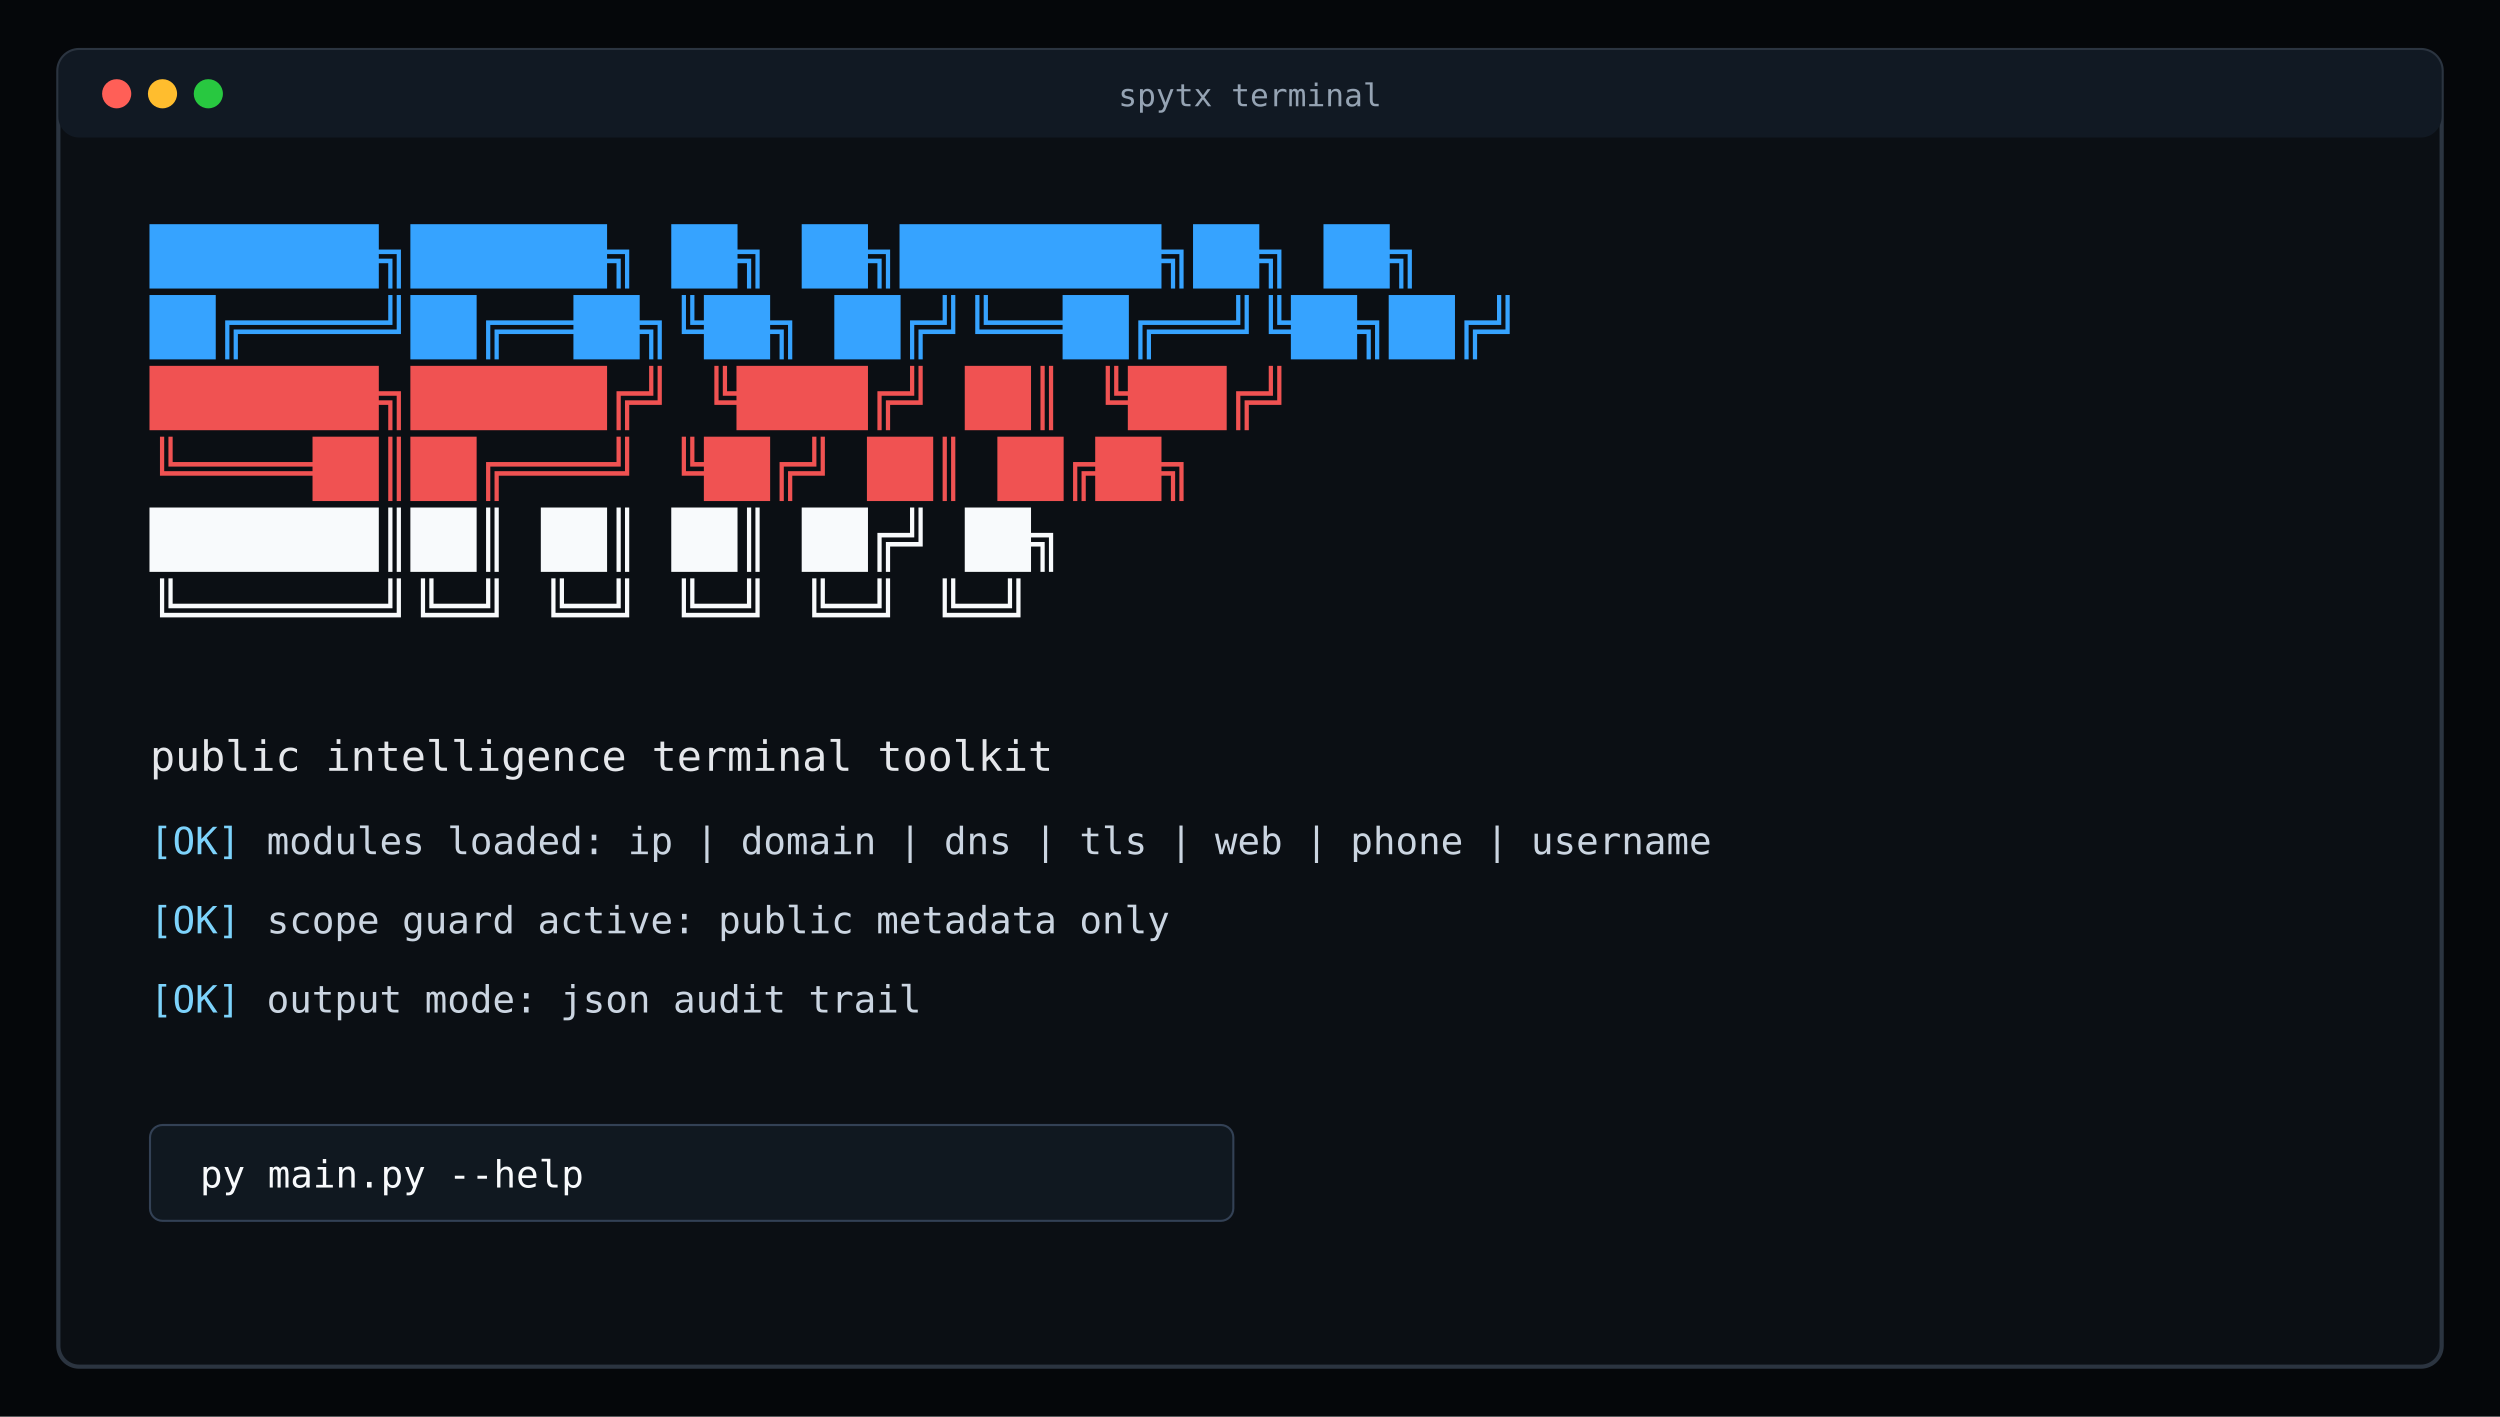
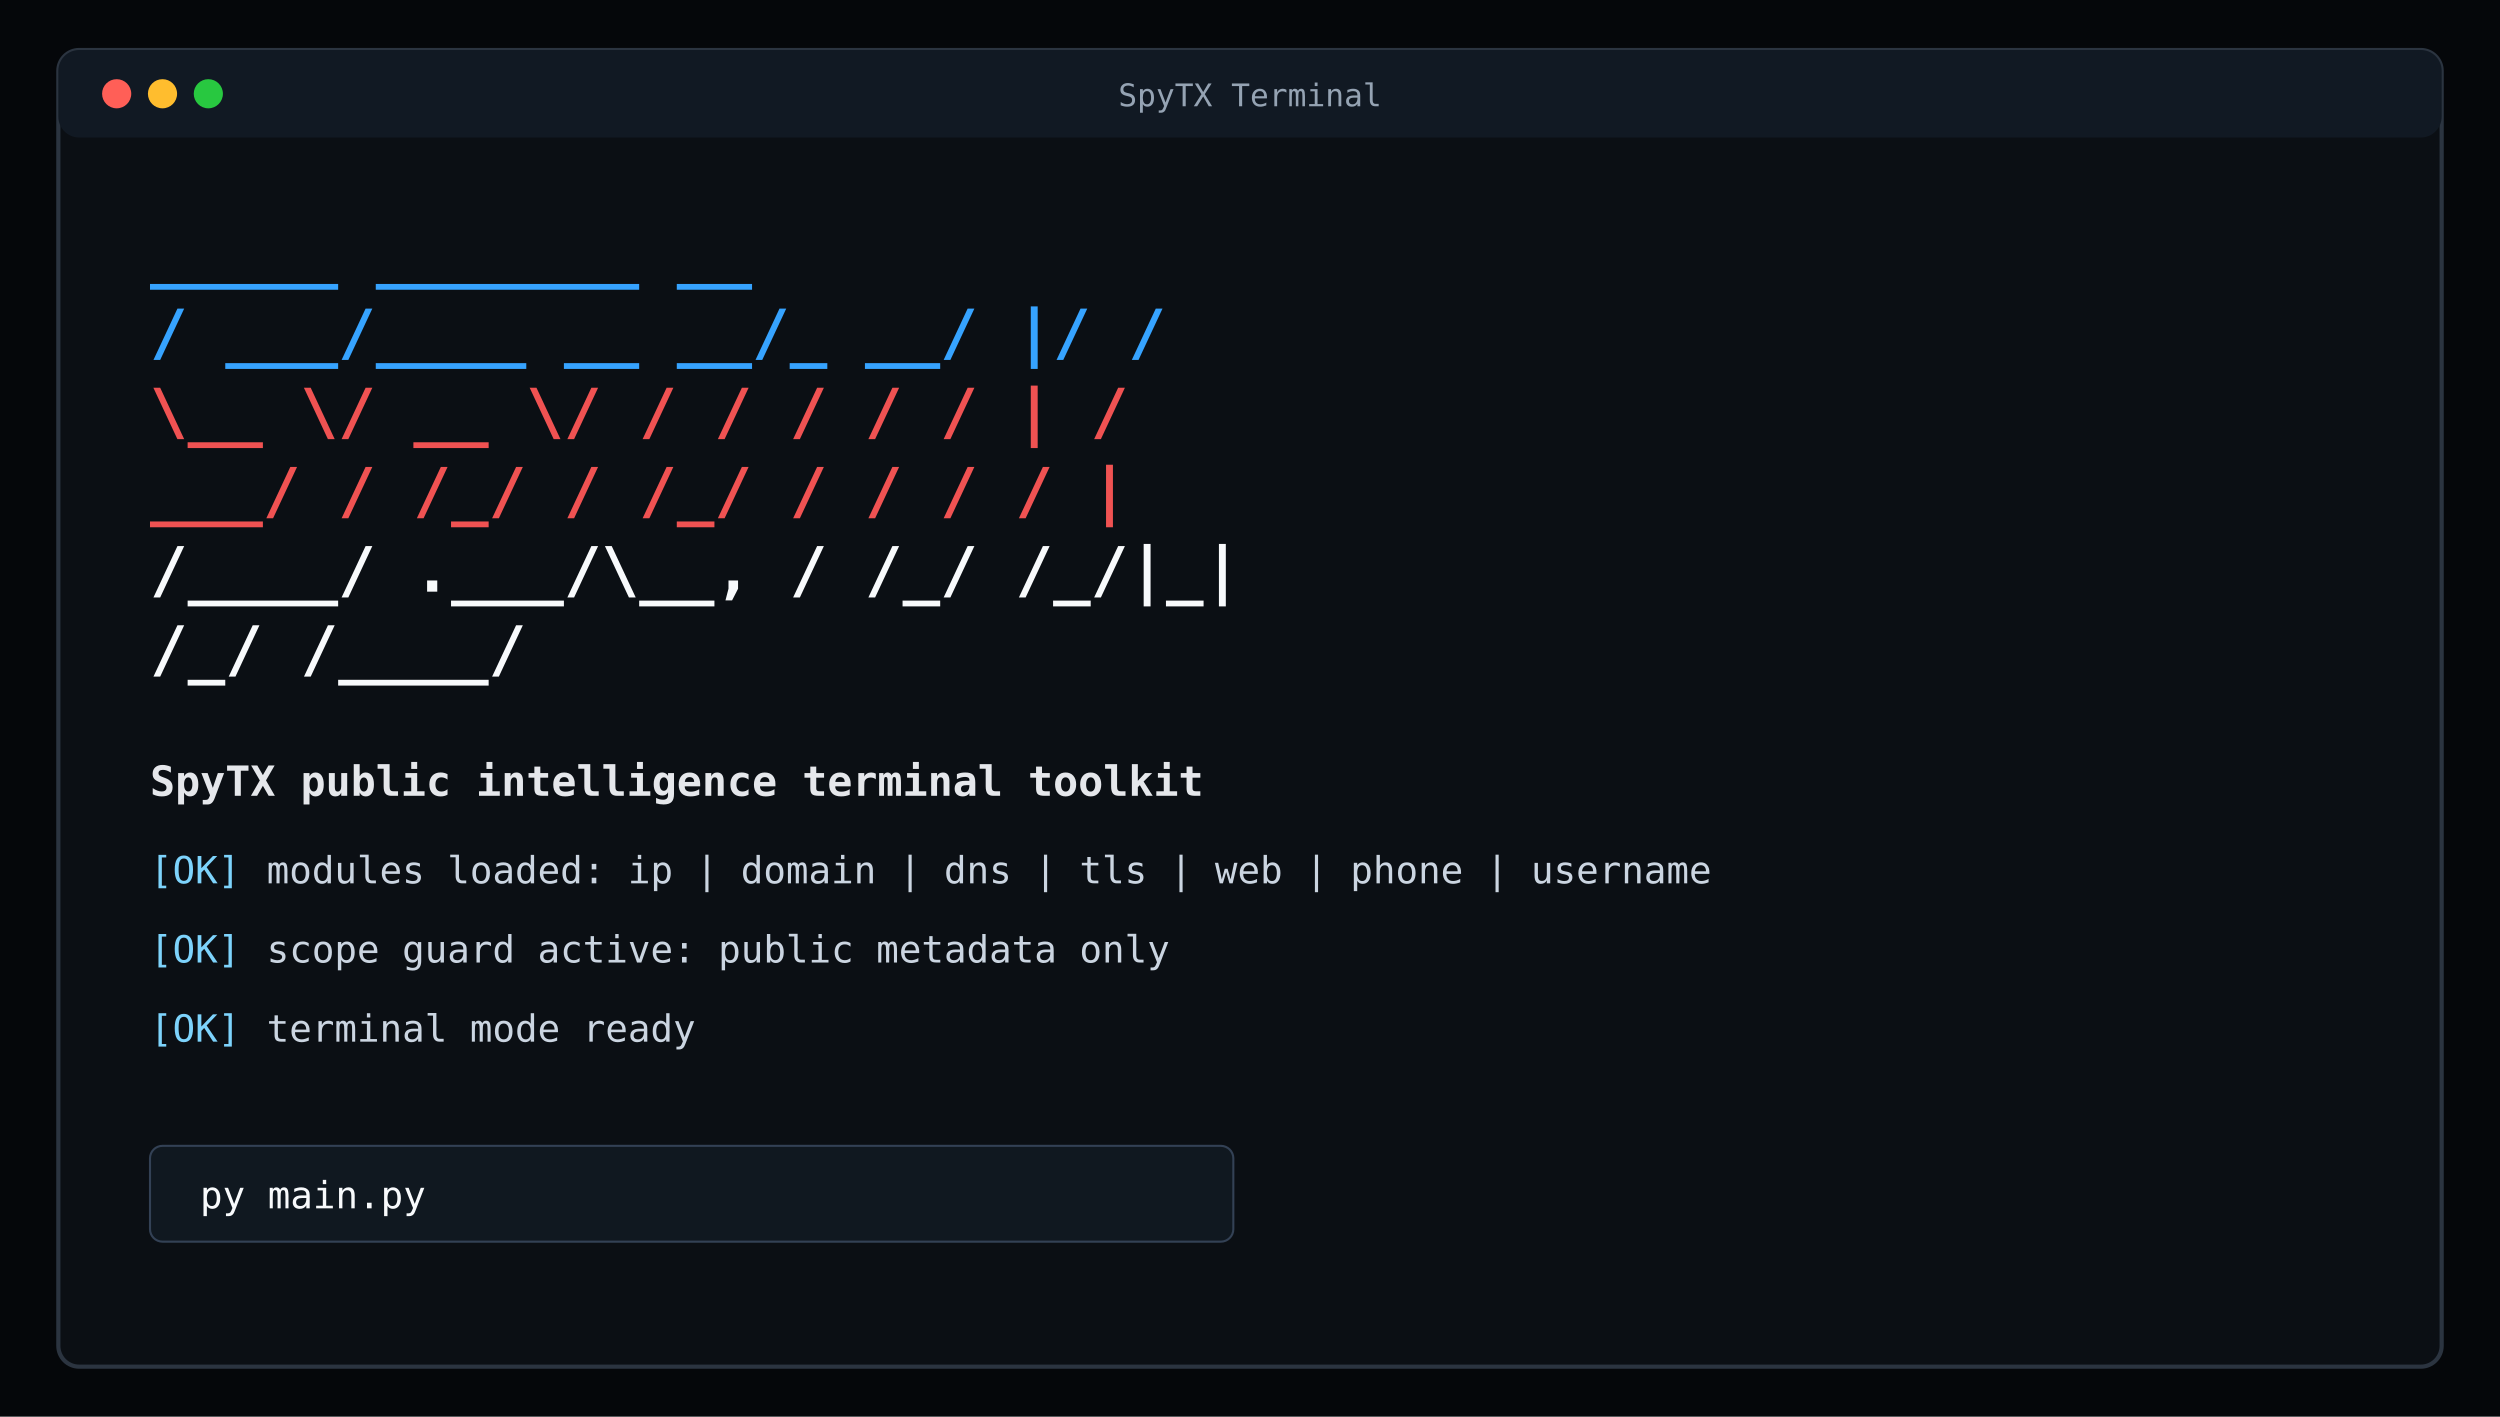
<svg xmlns="http://www.w3.org/2000/svg" width="1200" height="680" viewBox="0 0 1200 680" role="img" aria-label="SpyTX boot terminal screenshot">
  <rect width="1200" height="680" fill="#05070a" />
  <rect x="28" y="24" width="1144" height="632" rx="10" fill="#0b0f14" stroke="#2b3440" stroke-width="2" />
  <rect x="28" y="24" width="1144" height="42" rx="10" fill="#111923" />
  <circle cx="56" cy="45" r="7" fill="#ff5f57" />
  <circle cx="78" cy="45" r="7" fill="#ffbd2e" />
  <circle cx="100" cy="45" r="7" fill="#28c840" />
-   <text x="600" y="51" fill="#95a3b3" font-family="Consolas, monospace" font-size="15" text-anchor="middle">spytx terminal</text>
-   <text x="72" y="132" fill="#36a3ff" font-family="Consolas, monospace" font-size="26" font-weight="700">███████╗██████╗ ██╗   ██╗████████╗██╗  ██╗</text>
-   <text x="72" y="166" fill="#36a3ff" font-family="Consolas, monospace" font-size="26" font-weight="700">██╔════╝██╔══██╗╚██╗ ██╔╝╚══██╔══╝╚██╗██╔╝</text>
-   <text x="72" y="200" fill="#f05252" font-family="Consolas, monospace" font-size="26" font-weight="700">███████╗██████╔╝ ╚████╔╝    ██║    ╚███╔╝</text>
-   <text x="72" y="234" fill="#f05252" font-family="Consolas, monospace" font-size="26" font-weight="700">╚════██║██╔═══╝   ╚██╔╝     ██║    ██╔██╗</text>
-   <text x="72" y="268" fill="#f8fafc" font-family="Consolas, monospace" font-size="26" font-weight="700">███████║██║        ██║      ██║   ██╔╝ ██╗</text>
-   <text x="72" y="302" fill="#f8fafc" font-family="Consolas, monospace" font-size="26" font-weight="700">╚══════╝╚═╝        ╚═╝      ╚═╝   ╚═╝  ╚═╝</text>
-   <text x="72" y="370" fill="#e5e7eb" font-family="Consolas, monospace" font-size="20">public intelligence terminal toolkit</text>
-   <text x="72" y="410" fill="#7dd3fc" font-family="Consolas, monospace" font-size="18">[OK]</text>
-   <text x="128" y="410" fill="#cbd5e1" font-family="Consolas, monospace" font-size="18">modules loaded: ip | domain | dns | tls | web | phone | username</text>
-   <text x="72" y="448" fill="#7dd3fc" font-family="Consolas, monospace" font-size="18">[OK]</text>
-   <text x="128" y="448" fill="#cbd5e1" font-family="Consolas, monospace" font-size="18">scope guard active: public metadata only</text>
-   <text x="72" y="486" fill="#7dd3fc" font-family="Consolas, monospace" font-size="18">[OK]</text>
-   <text x="128" y="486" fill="#cbd5e1" font-family="Consolas, monospace" font-size="18">output mode: json audit trail</text>
-   <rect x="72" y="540" width="520" height="46" rx="6" fill="#101820" stroke="#334155" />
-   <text x="96" y="570" fill="#f8fafc" font-family="Consolas, monospace" font-size="18">py main.py --help</text>
+   <text x="600" y="51" fill="#95a3b3" font-family="Consolas, monospace" font-size="15" text-anchor="middle">SpyTX Terminal</text>
+   <text x="72" y="132" fill="#36a3ff" font-family="Consolas, monospace" font-size="30" font-weight="700">   _____             _______  __</text>
+   <text x="72" y="170" fill="#36a3ff" font-family="Consolas, monospace" font-size="30" font-weight="700">  / ___/____  __  __/_  __/ |/ /</text>
+   <text x="72" y="208" fill="#f05252" font-family="Consolas, monospace" font-size="30" font-weight="700">  \__ \/ __ \/ / / / / /  |   /</text>
+   <text x="72" y="246" fill="#f05252" font-family="Consolas, monospace" font-size="30" font-weight="700"> ___/ / /_/ / /_/ / / /  /   |</text>
+   <text x="72" y="284" fill="#f8fafc" font-family="Consolas, monospace" font-size="30" font-weight="700">/____/ .___/\__, / /_/  /_/|_|</text>
+   <text x="72" y="322" fill="#f8fafc" font-family="Consolas, monospace" font-size="30" font-weight="700">    /_/    /____/</text>
+   <text x="72" y="382" fill="#e5e7eb" font-family="Consolas, monospace" font-size="20" font-weight="700">SpyTX public intelligence terminal toolkit</text>
+   <text x="72" y="424" fill="#7dd3fc" font-family="Consolas, monospace" font-size="18">[OK]</text>
+   <text x="128" y="424" fill="#cbd5e1" font-family="Consolas, monospace" font-size="18">modules loaded: ip | domain | dns | tls | web | phone | username</text>
+   <text x="72" y="462" fill="#7dd3fc" font-family="Consolas, monospace" font-size="18">[OK]</text>
+   <text x="128" y="462" fill="#cbd5e1" font-family="Consolas, monospace" font-size="18">scope guard active: public metadata only</text>
+   <text x="72" y="500" fill="#7dd3fc" font-family="Consolas, monospace" font-size="18">[OK]</text>
+   <text x="128" y="500" fill="#cbd5e1" font-family="Consolas, monospace" font-size="18">terminal mode ready</text>
+   <rect x="72" y="550" width="520" height="46" rx="6" fill="#101820" stroke="#334155" />
+   <text x="96" y="580" fill="#f8fafc" font-family="Consolas, monospace" font-size="18">py main.py</text>
</svg>
